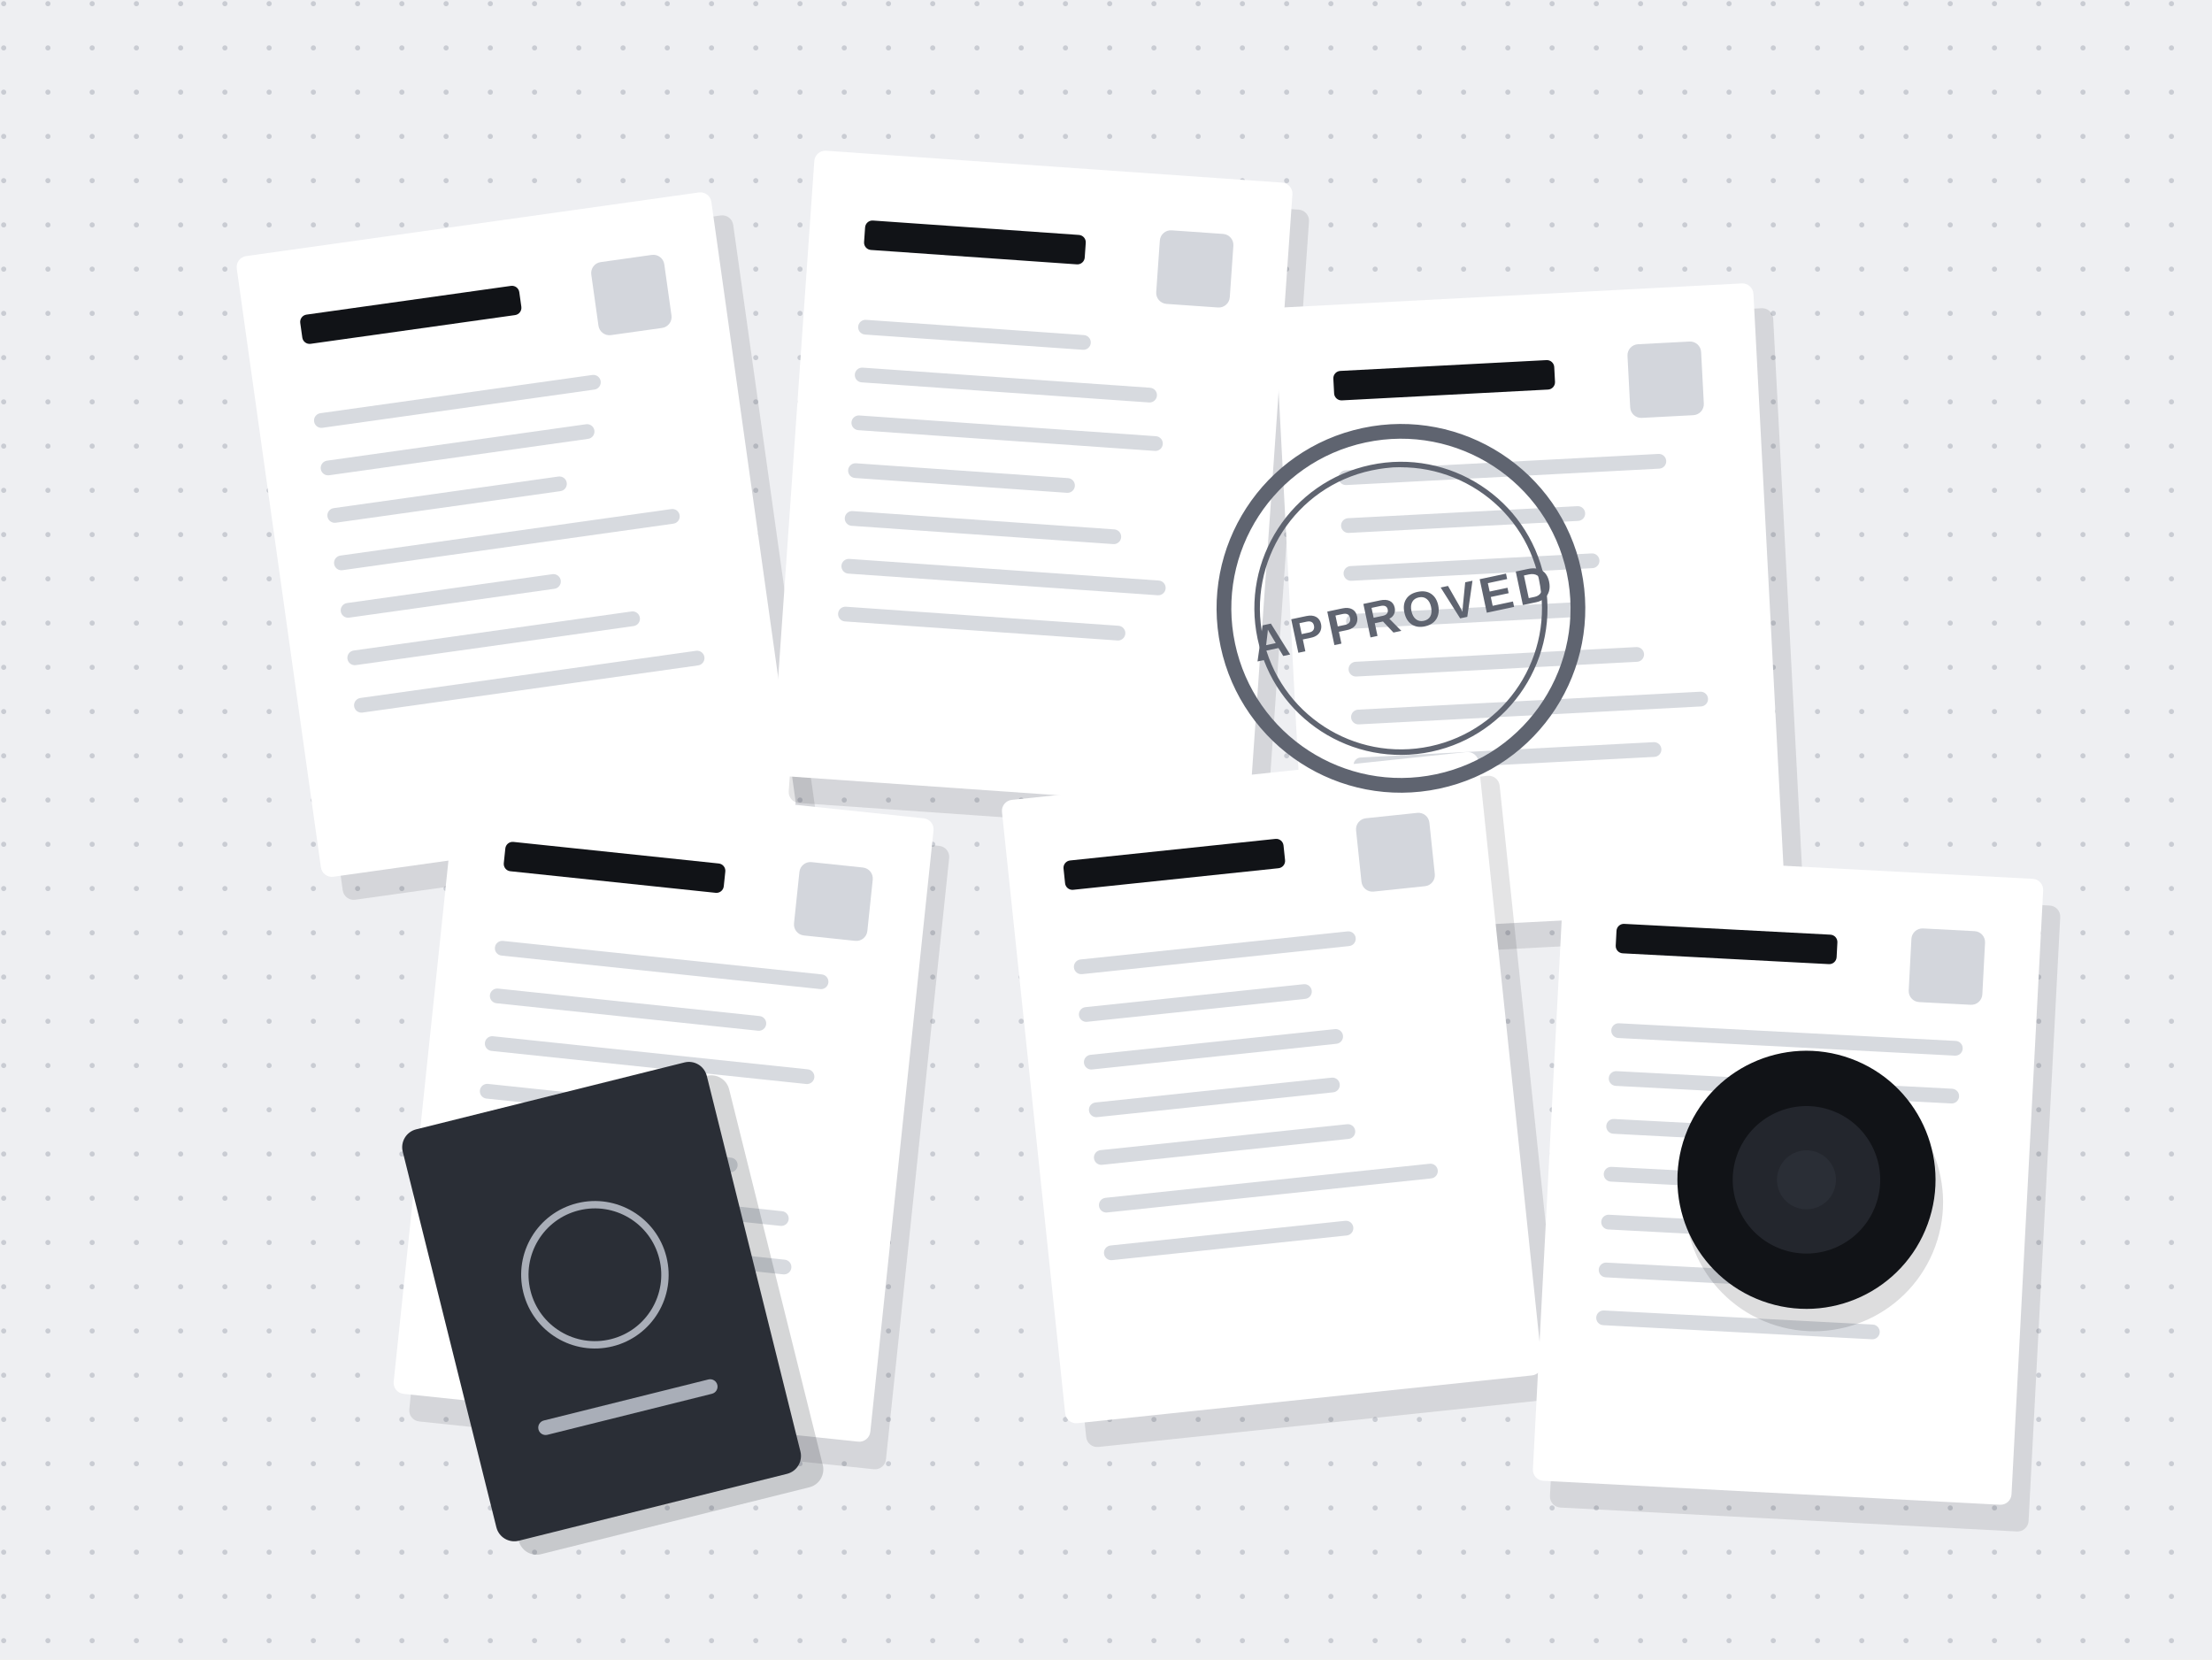
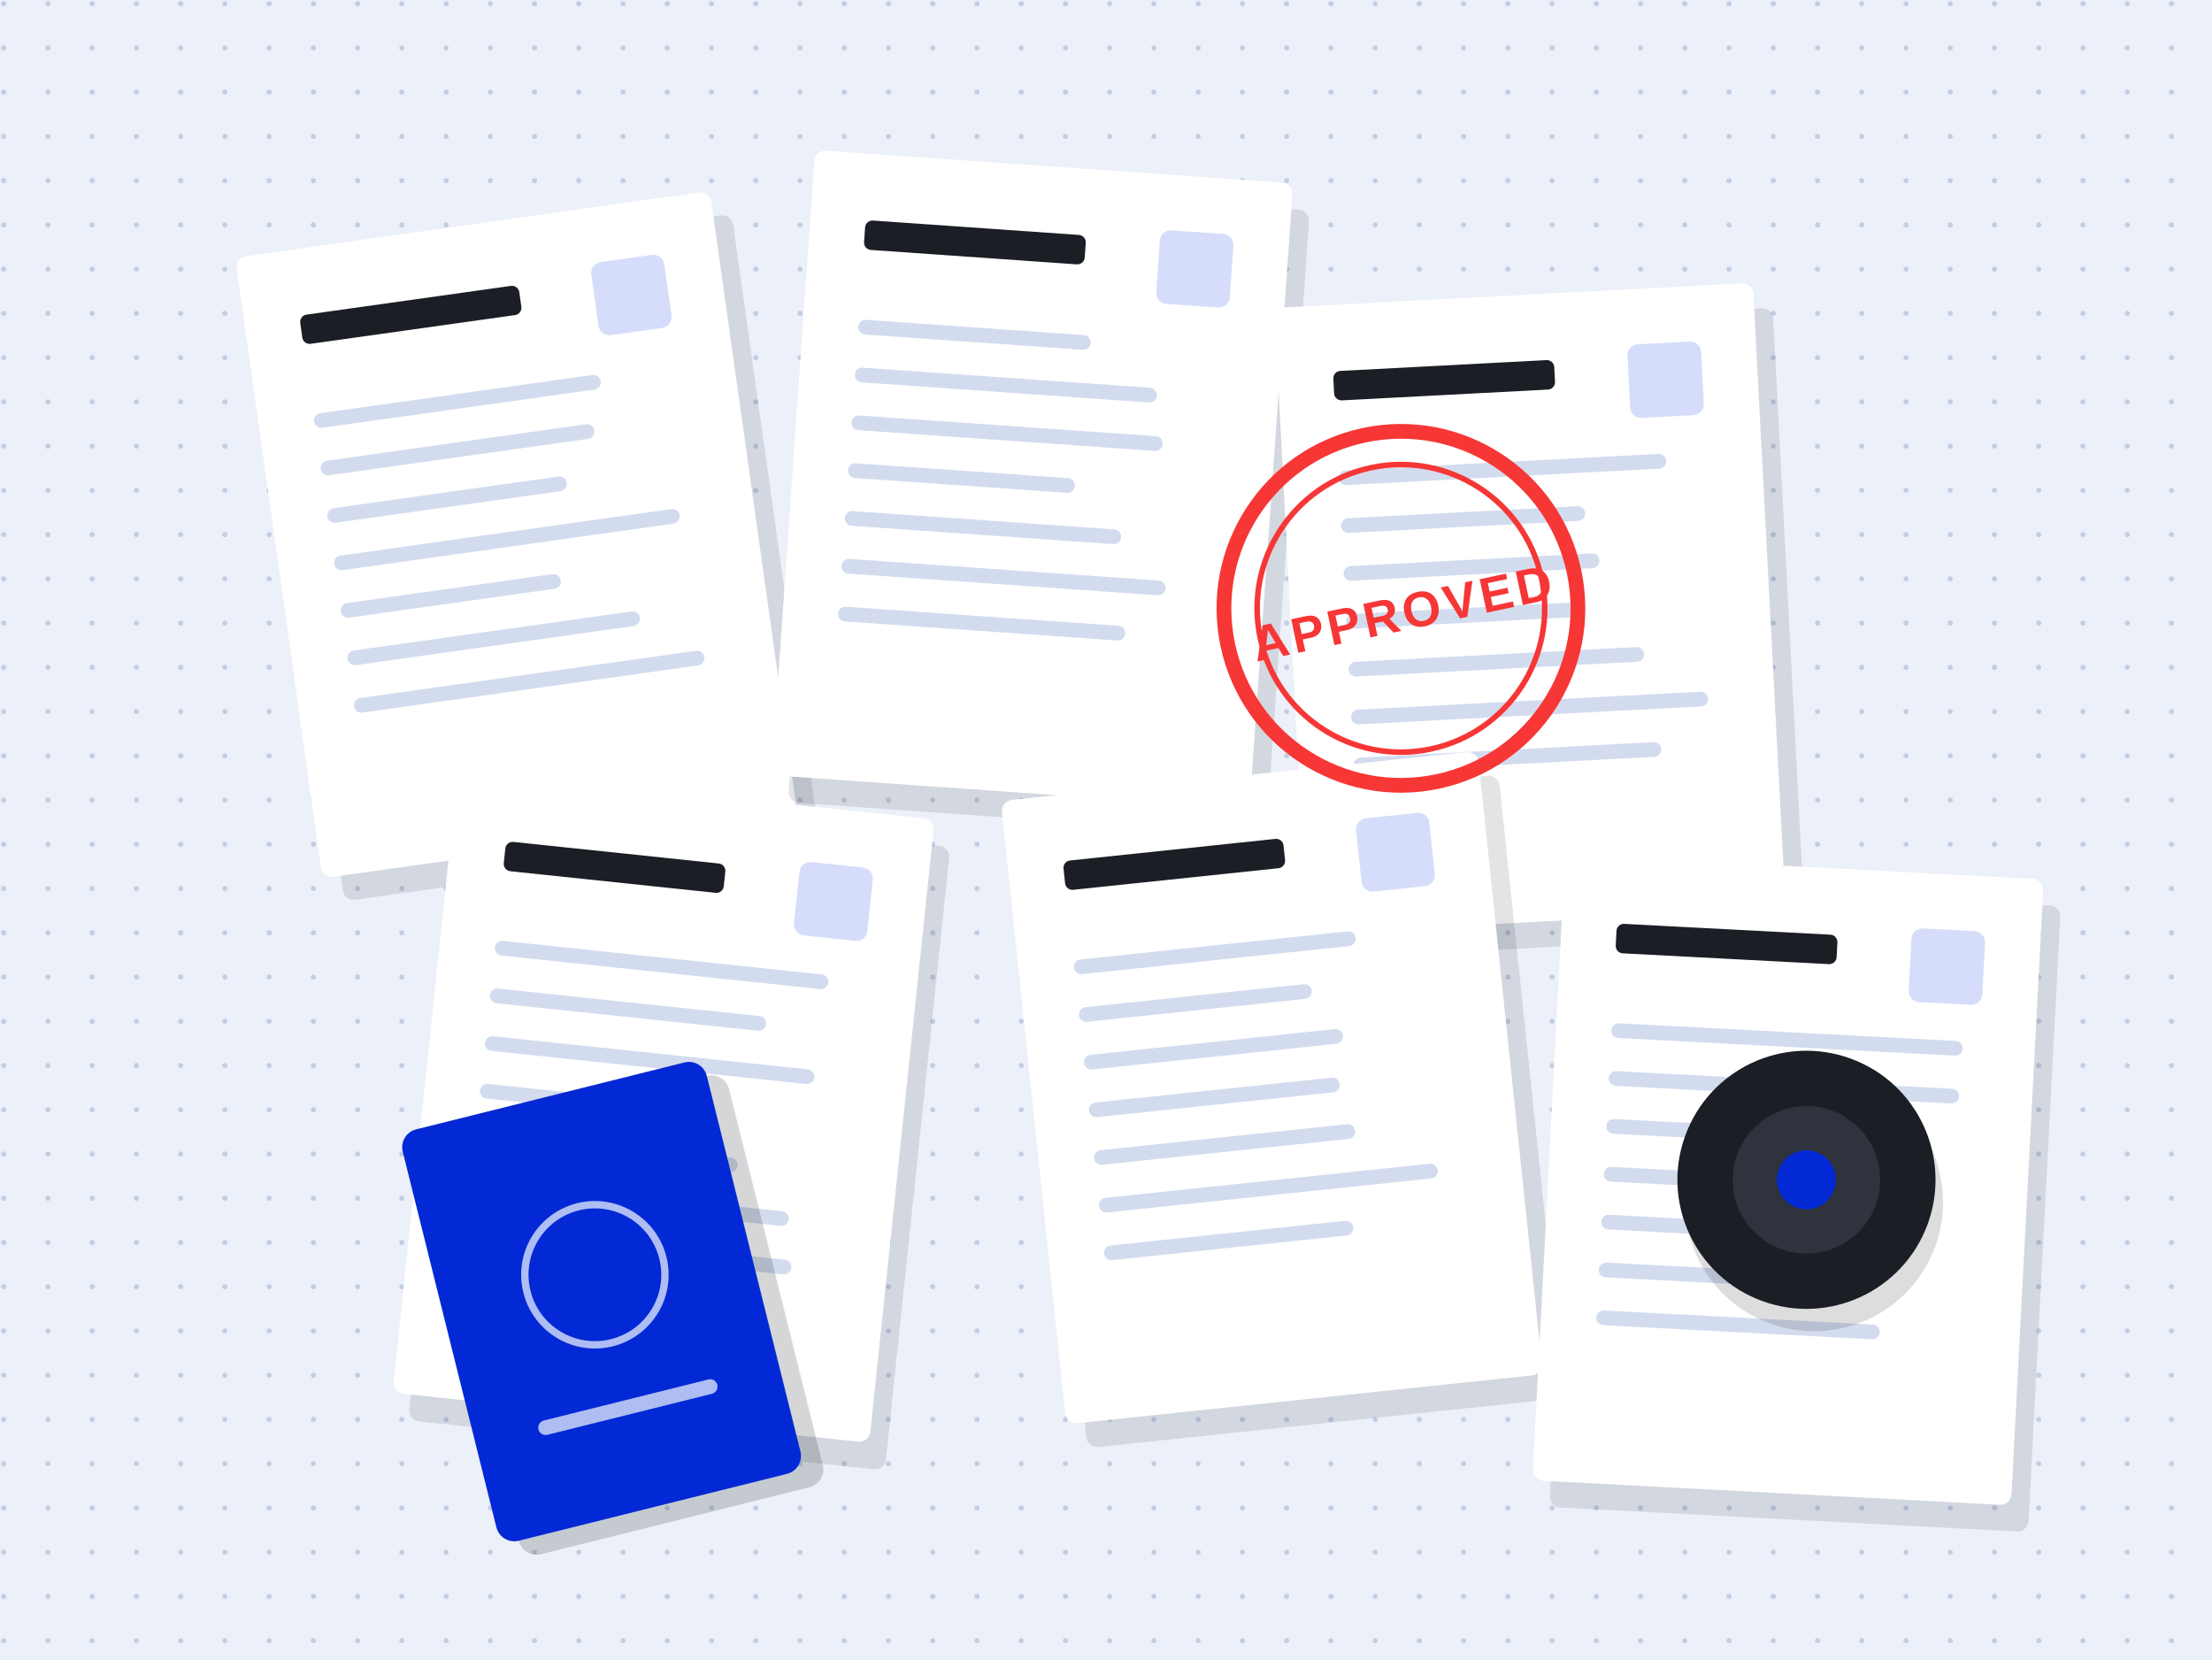
<svg xmlns="http://www.w3.org/2000/svg" viewBox="0 0 1200 900" width="1200" height="900" role="img" aria-label="Documents stamped approved">
  <defs>
    <pattern id="dots" width="24" height="24" patternUnits="userSpaceOnUse">
-       <circle cx="2" cy="2" r="1.4" fill="#C9CCD3" />
+       <circle cx="2" cy="2" r="1.4" fill="#C3CDE4" />
    </pattern>
  </defs>
-   <rect width="1200" height="900" fill="#EEEFF2" />
+   <rect width="1200" height="900" fill="#ECF0F8" />
  <rect width="1200" height="900" fill="url(#dots)" />
  <g transform="rotate(-8 280.0 290.0)">
    <rect x="160" y="134" width="260" height="340" rx="6" fill="rgba(27,30,36,.12)" />
    <rect x="150" y="120" width="260" height="340" rx="6" fill="#FFFFFF" />
-     <rect x="180" y="156" width="120" height="16" rx="4" fill="#111317" />
-     <rect x="340" y="150" width="40" height="40" rx="6" fill="#D3D6DC" />
-     <rect x="180" y="210" width="157" height="8" rx="4" fill="#D7DADF" />
-     <rect x="180" y="236" width="149.9" height="8" rx="4" fill="#D7DADF" />
-     <rect x="180" y="262" width="131.1" height="8" rx="4" fill="#D7DADF" />
-     <rect x="180" y="288" width="189.3" height="8" rx="4" fill="#D7DADF" />
-     <rect x="180" y="314" width="120.5" height="8" rx="4" fill="#D7DADF" />
-     <rect x="180" y="340" width="160.2" height="8" rx="4" fill="#D7DADF" />
-     <rect x="180" y="366" width="191.9" height="8" rx="4" fill="#D7DADF" />
+     <rect x="180" y="156" width="120" height="16" rx="4" fill="#1B1E24" />
+     <rect x="340" y="150" width="40" height="40" rx="6" fill="#D5DDFA" />
+     <rect x="180" y="210" width="157" height="8" rx="4" fill="#D3DCEE" />
+     <rect x="180" y="236" width="149.9" height="8" rx="4" fill="#D3DCEE" />
+     <rect x="180" y="262" width="131.1" height="8" rx="4" fill="#D3DCEE" />
+     <rect x="180" y="288" width="189.3" height="8" rx="4" fill="#D3DCEE" />
+     <rect x="180" y="314" width="120.5" height="8" rx="4" fill="#D3DCEE" />
+     <rect x="180" y="340" width="160.2" height="8" rx="4" fill="#D3DCEE" />
+     <rect x="180" y="366" width="191.9" height="8" rx="4" fill="#D3DCEE" />
  </g>
  <g transform="rotate(4 560.0 260.0)">
    <rect x="440" y="104" width="260" height="340" rx="6" fill="rgba(27,30,36,.12)" />
    <rect x="430" y="90" width="260" height="340" rx="6" fill="#FFFFFF" />
-     <rect x="460" y="126" width="120" height="16" rx="4" fill="#111317" />
-     <rect x="620" y="120" width="40" height="40" rx="6" fill="#D3D6DC" />
-     <rect x="460" y="180" width="126.5" height="8" rx="4" fill="#D7DADF" />
-     <rect x="460" y="206" width="164.3" height="8" rx="4" fill="#D7DADF" />
-     <rect x="460" y="232" width="169.3" height="8" rx="4" fill="#D7DADF" />
-     <rect x="460" y="258" width="123.3" height="8" rx="4" fill="#D7DADF" />
-     <rect x="460" y="284" width="150.3" height="8" rx="4" fill="#D7DADF" />
-     <rect x="460" y="310" width="176.3" height="8" rx="4" fill="#D7DADF" />
-     <rect x="460" y="336" width="156.2" height="8" rx="4" fill="#D7DADF" />
+     <rect x="460" y="126" width="120" height="16" rx="4" fill="#1B1E24" />
+     <rect x="620" y="120" width="40" height="40" rx="6" fill="#D5DDFA" />
+     <rect x="460" y="180" width="126.5" height="8" rx="4" fill="#D3DCEE" />
+     <rect x="460" y="206" width="164.3" height="8" rx="4" fill="#D3DCEE" />
+     <rect x="460" y="232" width="169.3" height="8" rx="4" fill="#D3DCEE" />
+     <rect x="460" y="258" width="123.3" height="8" rx="4" fill="#D3DCEE" />
+     <rect x="460" y="284" width="150.3" height="8" rx="4" fill="#D3DCEE" />
+     <rect x="460" y="310" width="176.3" height="8" rx="4" fill="#D3DCEE" />
+     <rect x="460" y="336" width="156.2" height="8" rx="4" fill="#D3DCEE" />
  </g>
  <g transform="rotate(-3 830.0 330.0)">
    <rect x="710" y="174" width="260" height="340" rx="6" fill="rgba(27,30,36,.12)" />
    <rect x="700" y="160" width="260" height="340" rx="6" fill="#FFFFFF" />
-     <rect x="730" y="196" width="120" height="16" rx="4" fill="#111317" />
-     <rect x="890" y="190" width="40" height="40" rx="6" fill="#D3D6DC" />
-     <rect x="730" y="250" width="178" height="8" rx="4" fill="#D7DADF" />
-     <rect x="730" y="276" width="132.6" height="8" rx="4" fill="#D7DADF" />
-     <rect x="730" y="302" width="139" height="8" rx="4" fill="#D7DADF" />
-     <rect x="730" y="328" width="128.9" height="8" rx="4" fill="#D7DADF" />
-     <rect x="730" y="354" width="160.5" height="8" rx="4" fill="#D7DADF" />
-     <rect x="730" y="380" width="193.9" height="8" rx="4" fill="#D7DADF" />
-     <rect x="730" y="406" width="167.2" height="8" rx="4" fill="#D7DADF" />
+     <rect x="730" y="196" width="120" height="16" rx="4" fill="#1B1E24" />
+     <rect x="890" y="190" width="40" height="40" rx="6" fill="#D5DDFA" />
+     <rect x="730" y="250" width="178" height="8" rx="4" fill="#D3DCEE" />
+     <rect x="730" y="276" width="132.6" height="8" rx="4" fill="#D3DCEE" />
+     <rect x="730" y="302" width="139" height="8" rx="4" fill="#D3DCEE" />
+     <rect x="730" y="328" width="128.9" height="8" rx="4" fill="#D3DCEE" />
+     <rect x="730" y="354" width="160.5" height="8" rx="4" fill="#D3DCEE" />
+     <rect x="730" y="380" width="193.9" height="8" rx="4" fill="#D3DCEE" />
+     <rect x="730" y="406" width="167.2" height="8" rx="4" fill="#D3DCEE" />
  </g>
  <g transform="rotate(6 360.0 600.0)">
    <rect x="240" y="444" width="260" height="340" rx="6" fill="rgba(27,30,36,.12)" />
    <rect x="230" y="430" width="260" height="340" rx="6" fill="#FFFFFF" />
-     <rect x="260" y="466" width="120" height="16" rx="4" fill="#111317" />
-     <rect x="420" y="460" width="40" height="40" rx="6" fill="#D3D6DC" />
-     <rect x="260" y="520" width="181.9" height="8" rx="4" fill="#D7DADF" />
-     <rect x="260" y="546" width="150.7" height="8" rx="4" fill="#D7DADF" />
-     <rect x="260" y="572" width="179.7" height="8" rx="4" fill="#D7DADF" />
-     <rect x="260" y="598" width="128.1" height="8" rx="4" fill="#D7DADF" />
-     <rect x="260" y="624" width="143.3" height="8" rx="4" fill="#D7DADF" />
-     <rect x="260" y="650" width="173.9" height="8" rx="4" fill="#D7DADF" />
-     <rect x="260" y="676" width="178.1" height="8" rx="4" fill="#D7DADF" />
+     <rect x="260" y="466" width="120" height="16" rx="4" fill="#1B1E24" />
+     <rect x="420" y="460" width="40" height="40" rx="6" fill="#D5DDFA" />
+     <rect x="260" y="520" width="181.9" height="8" rx="4" fill="#D3DCEE" />
+     <rect x="260" y="546" width="150.7" height="8" rx="4" fill="#D3DCEE" />
+     <rect x="260" y="572" width="179.7" height="8" rx="4" fill="#D3DCEE" />
+     <rect x="260" y="598" width="128.1" height="8" rx="4" fill="#D3DCEE" />
+     <rect x="260" y="624" width="143.3" height="8" rx="4" fill="#D3DCEE" />
+     <rect x="260" y="650" width="173.9" height="8" rx="4" fill="#D3DCEE" />
+     <rect x="260" y="676" width="178.1" height="8" rx="4" fill="#D3DCEE" />
  </g>
  <g transform="rotate(-6 690.0 590.0)">
    <rect x="570" y="434" width="260" height="340" rx="6" fill="rgba(27,30,36,.12)" />
    <rect x="560" y="420" width="260" height="340" rx="6" fill="#FFFFFF" />
-     <rect x="590" y="456" width="120" height="16" rx="4" fill="#111317" />
-     <rect x="750" y="450" width="40" height="40" rx="6" fill="#D3D6DC" />
-     <rect x="590" y="510" width="153.7" height="8" rx="4" fill="#D7DADF" />
-     <rect x="590" y="536" width="127" height="8" rx="4" fill="#D7DADF" />
-     <rect x="590" y="562" width="141.3" height="8" rx="4" fill="#D7DADF" />
-     <rect x="590" y="588" width="136.8" height="8" rx="4" fill="#D7DADF" />
-     <rect x="590" y="614" width="142.5" height="8" rx="4" fill="#D7DADF" />
-     <rect x="590" y="640" width="184.8" height="8" rx="4" fill="#D7DADF" />
-     <rect x="590" y="666" width="136" height="8" rx="4" fill="#D7DADF" />
+     <rect x="590" y="456" width="120" height="16" rx="4" fill="#1B1E24" />
+     <rect x="750" y="450" width="40" height="40" rx="6" fill="#D5DDFA" />
+     <rect x="590" y="510" width="153.7" height="8" rx="4" fill="#D3DCEE" />
+     <rect x="590" y="536" width="127" height="8" rx="4" fill="#D3DCEE" />
+     <rect x="590" y="562" width="141.3" height="8" rx="4" fill="#D3DCEE" />
+     <rect x="590" y="588" width="136.8" height="8" rx="4" fill="#D3DCEE" />
+     <rect x="590" y="614" width="142.5" height="8" rx="4" fill="#D3DCEE" />
+     <rect x="590" y="640" width="184.8" height="8" rx="4" fill="#D3DCEE" />
+     <rect x="590" y="666" width="136" height="8" rx="4" fill="#D3DCEE" />
  </g>
  <g transform="rotate(3 970.0 640.0)">
    <rect x="850" y="484" width="260" height="340" rx="6" fill="rgba(27,30,36,.12)" />
    <rect x="840" y="470" width="260" height="340" rx="6" fill="#FFFFFF" />
-     <rect x="870" y="506" width="120" height="16" rx="4" fill="#111317" />
-     <rect x="1030" y="500" width="40" height="40" rx="6" fill="#D3D6DC" />
-     <rect x="870" y="560" width="190.9" height="8" rx="4" fill="#D7DADF" />
-     <rect x="870" y="586" width="190.3" height="8" rx="4" fill="#D7DADF" />
-     <rect x="870" y="612" width="124.4" height="8" rx="4" fill="#D7DADF" />
-     <rect x="870" y="638" width="150.3" height="8" rx="4" fill="#D7DADF" />
-     <rect x="870" y="664" width="159.3" height="8" rx="4" fill="#D7DADF" />
-     <rect x="870" y="690" width="121.9" height="8" rx="4" fill="#D7DADF" />
-     <rect x="870" y="716" width="154" height="8" rx="4" fill="#D7DADF" />
+     <rect x="870" y="506" width="120" height="16" rx="4" fill="#1B1E24" />
+     <rect x="1030" y="500" width="40" height="40" rx="6" fill="#D5DDFA" />
+     <rect x="870" y="560" width="190.9" height="8" rx="4" fill="#D3DCEE" />
+     <rect x="870" y="586" width="190.3" height="8" rx="4" fill="#D3DCEE" />
+     <rect x="870" y="612" width="124.4" height="8" rx="4" fill="#D3DCEE" />
+     <rect x="870" y="638" width="150.3" height="8" rx="4" fill="#D3DCEE" />
+     <rect x="870" y="664" width="159.3" height="8" rx="4" fill="#D3DCEE" />
+     <rect x="870" y="690" width="121.9" height="8" rx="4" fill="#D3DCEE" />
+     <rect x="870" y="716" width="154" height="8" rx="4" fill="#D3DCEE" />
  </g>
  <g transform="rotate(-14 330 700)">
    <rect x="250" y="600" width="170" height="230" rx="10" fill="rgba(27,30,36,.18)" />
-     <rect x="240" y="590" width="170" height="230" rx="10" fill="#2A2E36" />
-     <circle cx="325" cy="690" r="38" fill="none" stroke="#A9AEB8" stroke-width="4" />
-     <rect x="275" y="760" width="100" height="8" rx="4" fill="#A9AEB8" />
+     <rect x="240" y="590" width="170" height="230" rx="10" fill="#0229D5" />
+     <circle cx="325" cy="690" r="38" fill="none" stroke="#AEBDF3" stroke-width="4" />
+     <rect x="275" y="760" width="100" height="8" rx="4" fill="#AEBDF3" />
  </g>
  <g transform="translate(760 330) rotate(-12)">
    <g>
-       <circle r="96" fill="none" stroke="#5F6470" stroke-width="8" />
-       <circle r="78" fill="none" stroke="#5F6470" stroke-width="3" />
-       <text text-anchor="middle" y="12" font-family="Arial, sans-serif" font-weight="700" font-size="27" letter-spacing="2" fill="#5F6470">APPROVED</text>
+       <circle r="96" fill="none" stroke="#F73636" stroke-width="8" />
+       <circle r="78" fill="none" stroke="#F73636" stroke-width="3" />
+       <text text-anchor="middle" y="12" font-family="Arial, sans-serif" font-weight="700" font-size="27" letter-spacing="2" fill="#F73636">APPROVED</text>
      <animateTransform attributeName="transform" type="scale" values="1.6;1;1;1.6" keyTimes="0;.12;.9;1" dur="6s" repeatCount="indefinite" />
      <animate attributeName="opacity" values="0;1;1;0" keyTimes="0;.12;.9;1" dur="6s" repeatCount="indefinite" />
    </g>
  </g>
  <g transform="translate(980 640) rotate(20)">
    <circle r="70" fill="rgba(27,30,36,.15)" cx="8" cy="10" />
-     <circle r="70" fill="#111317" />
-     <circle r="40" fill="#23262D" />
-     <circle r="16" fill="#2A2E36" />
+     <circle r="70" fill="#1B1E24" />
+     <circle r="40" fill="#2E333D" />
+     <circle r="16" fill="#0229D5" />
  </g>
</svg>
